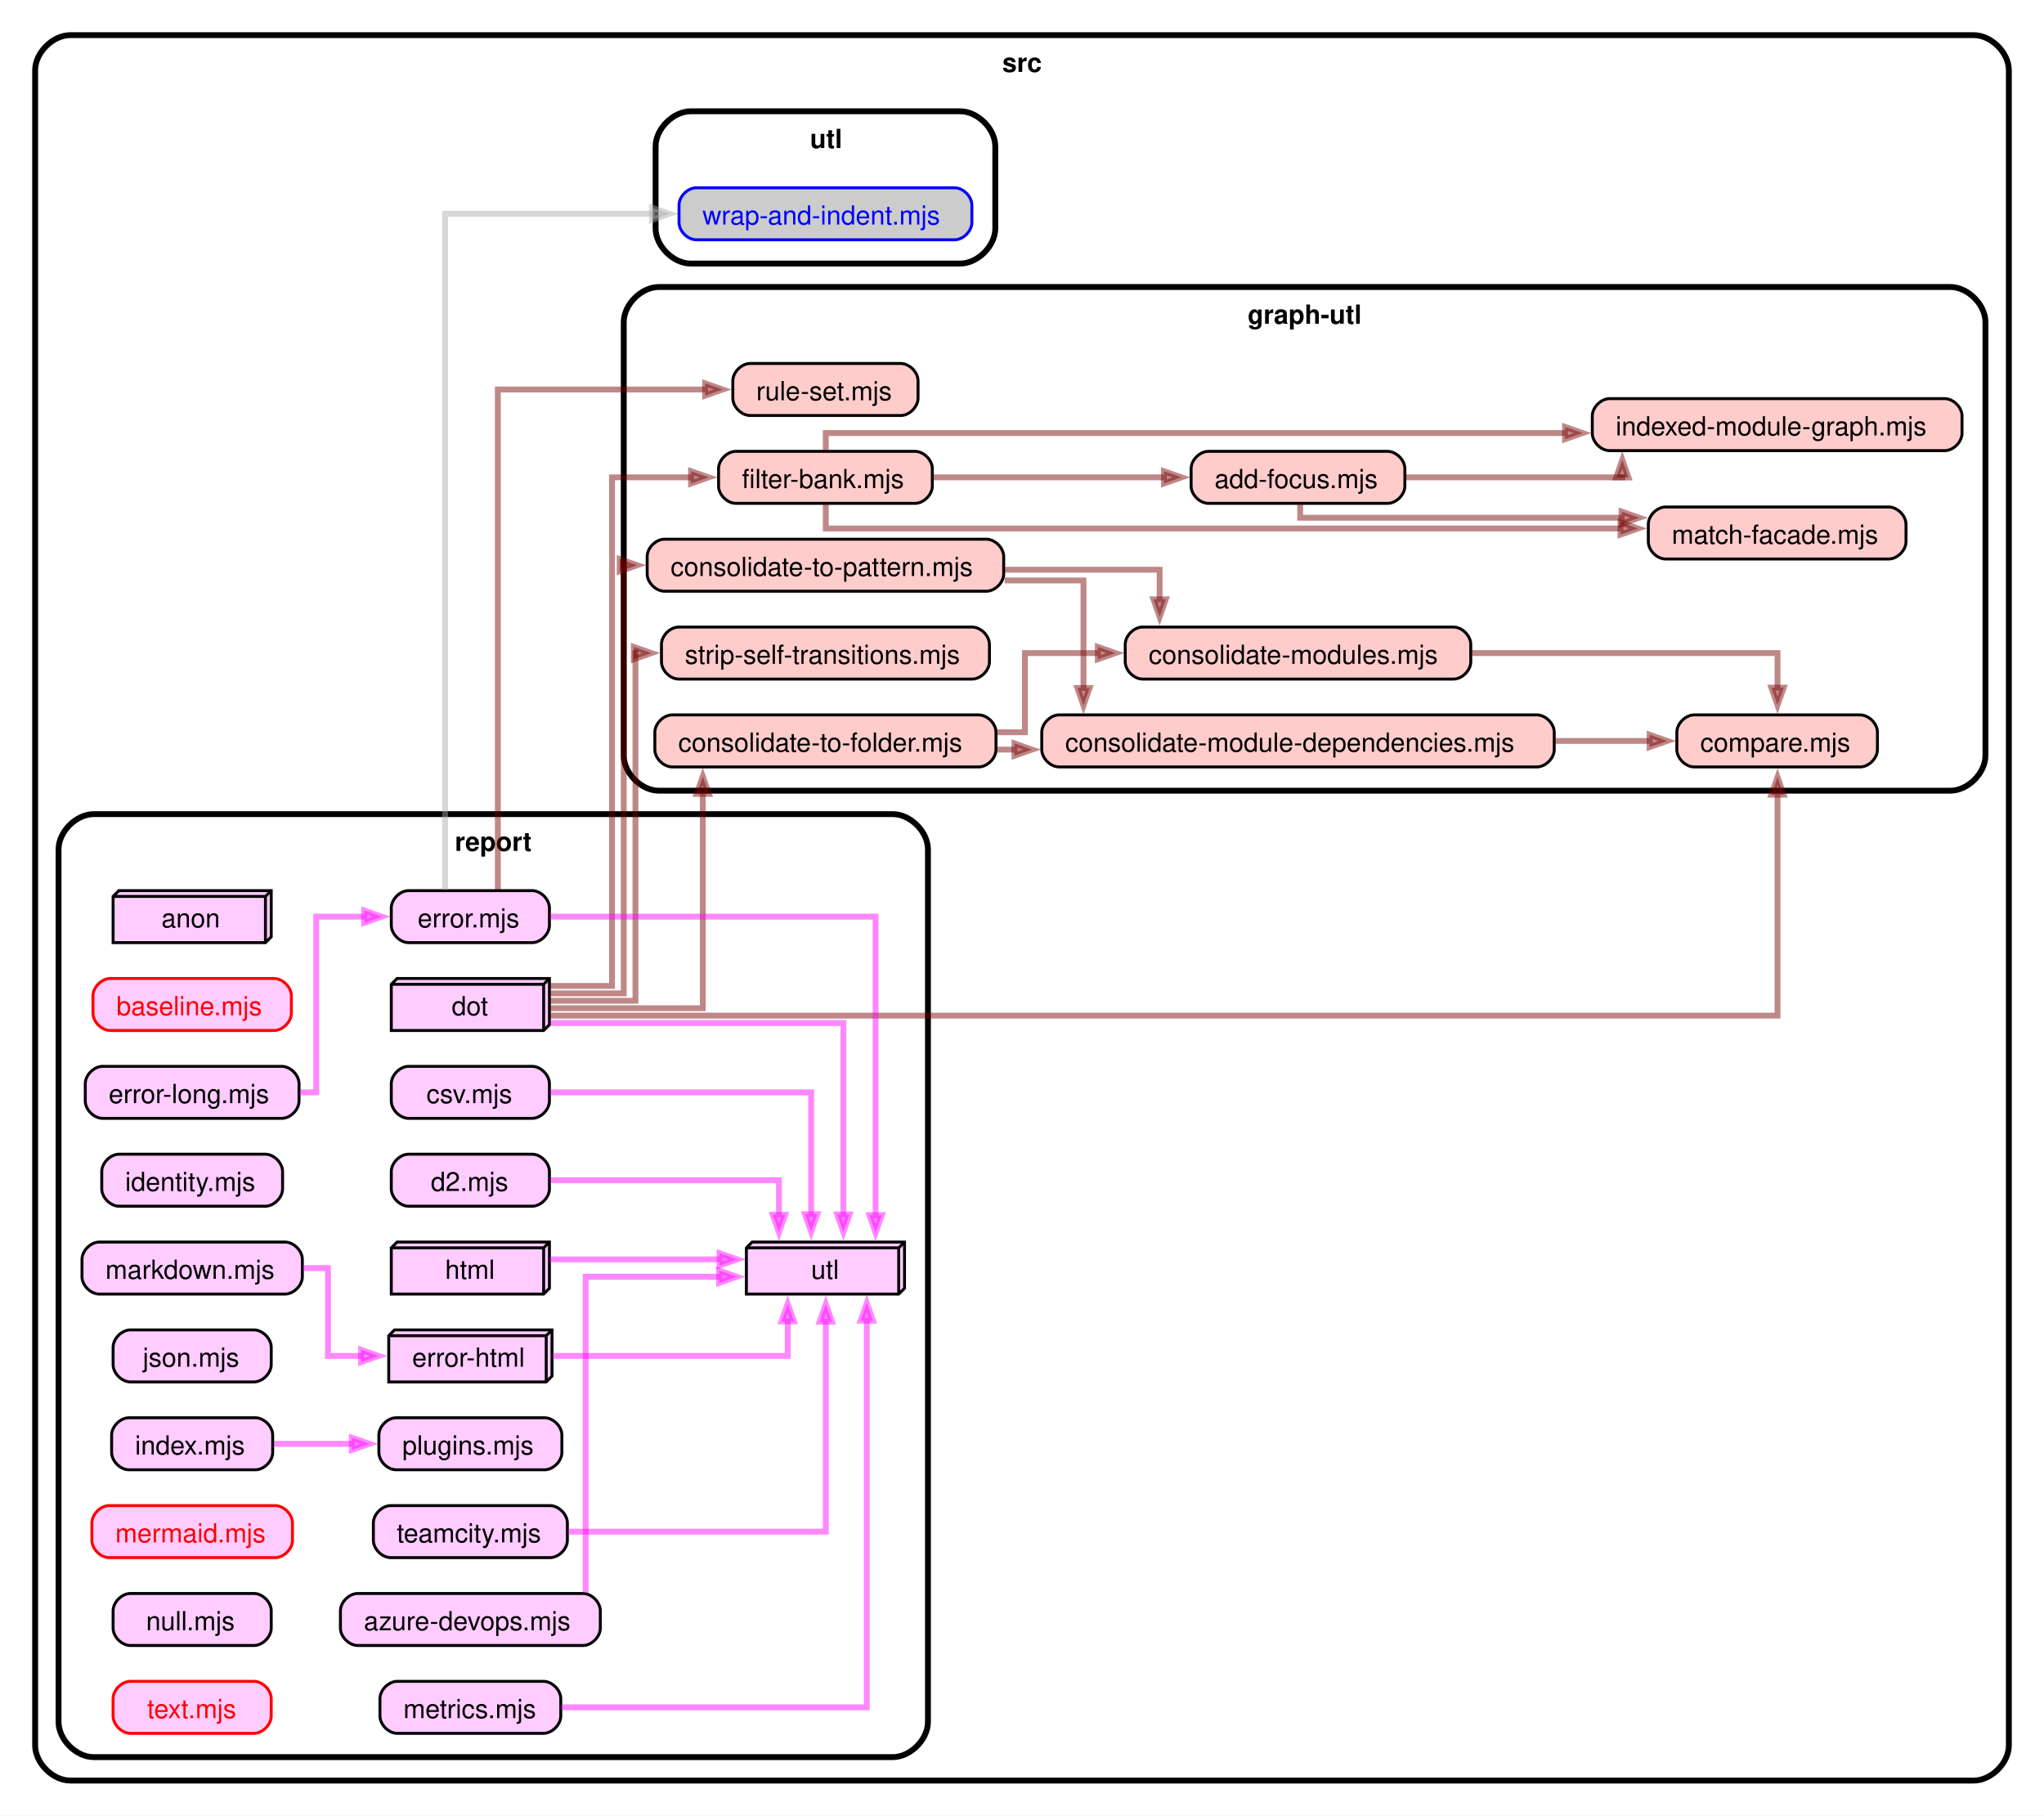
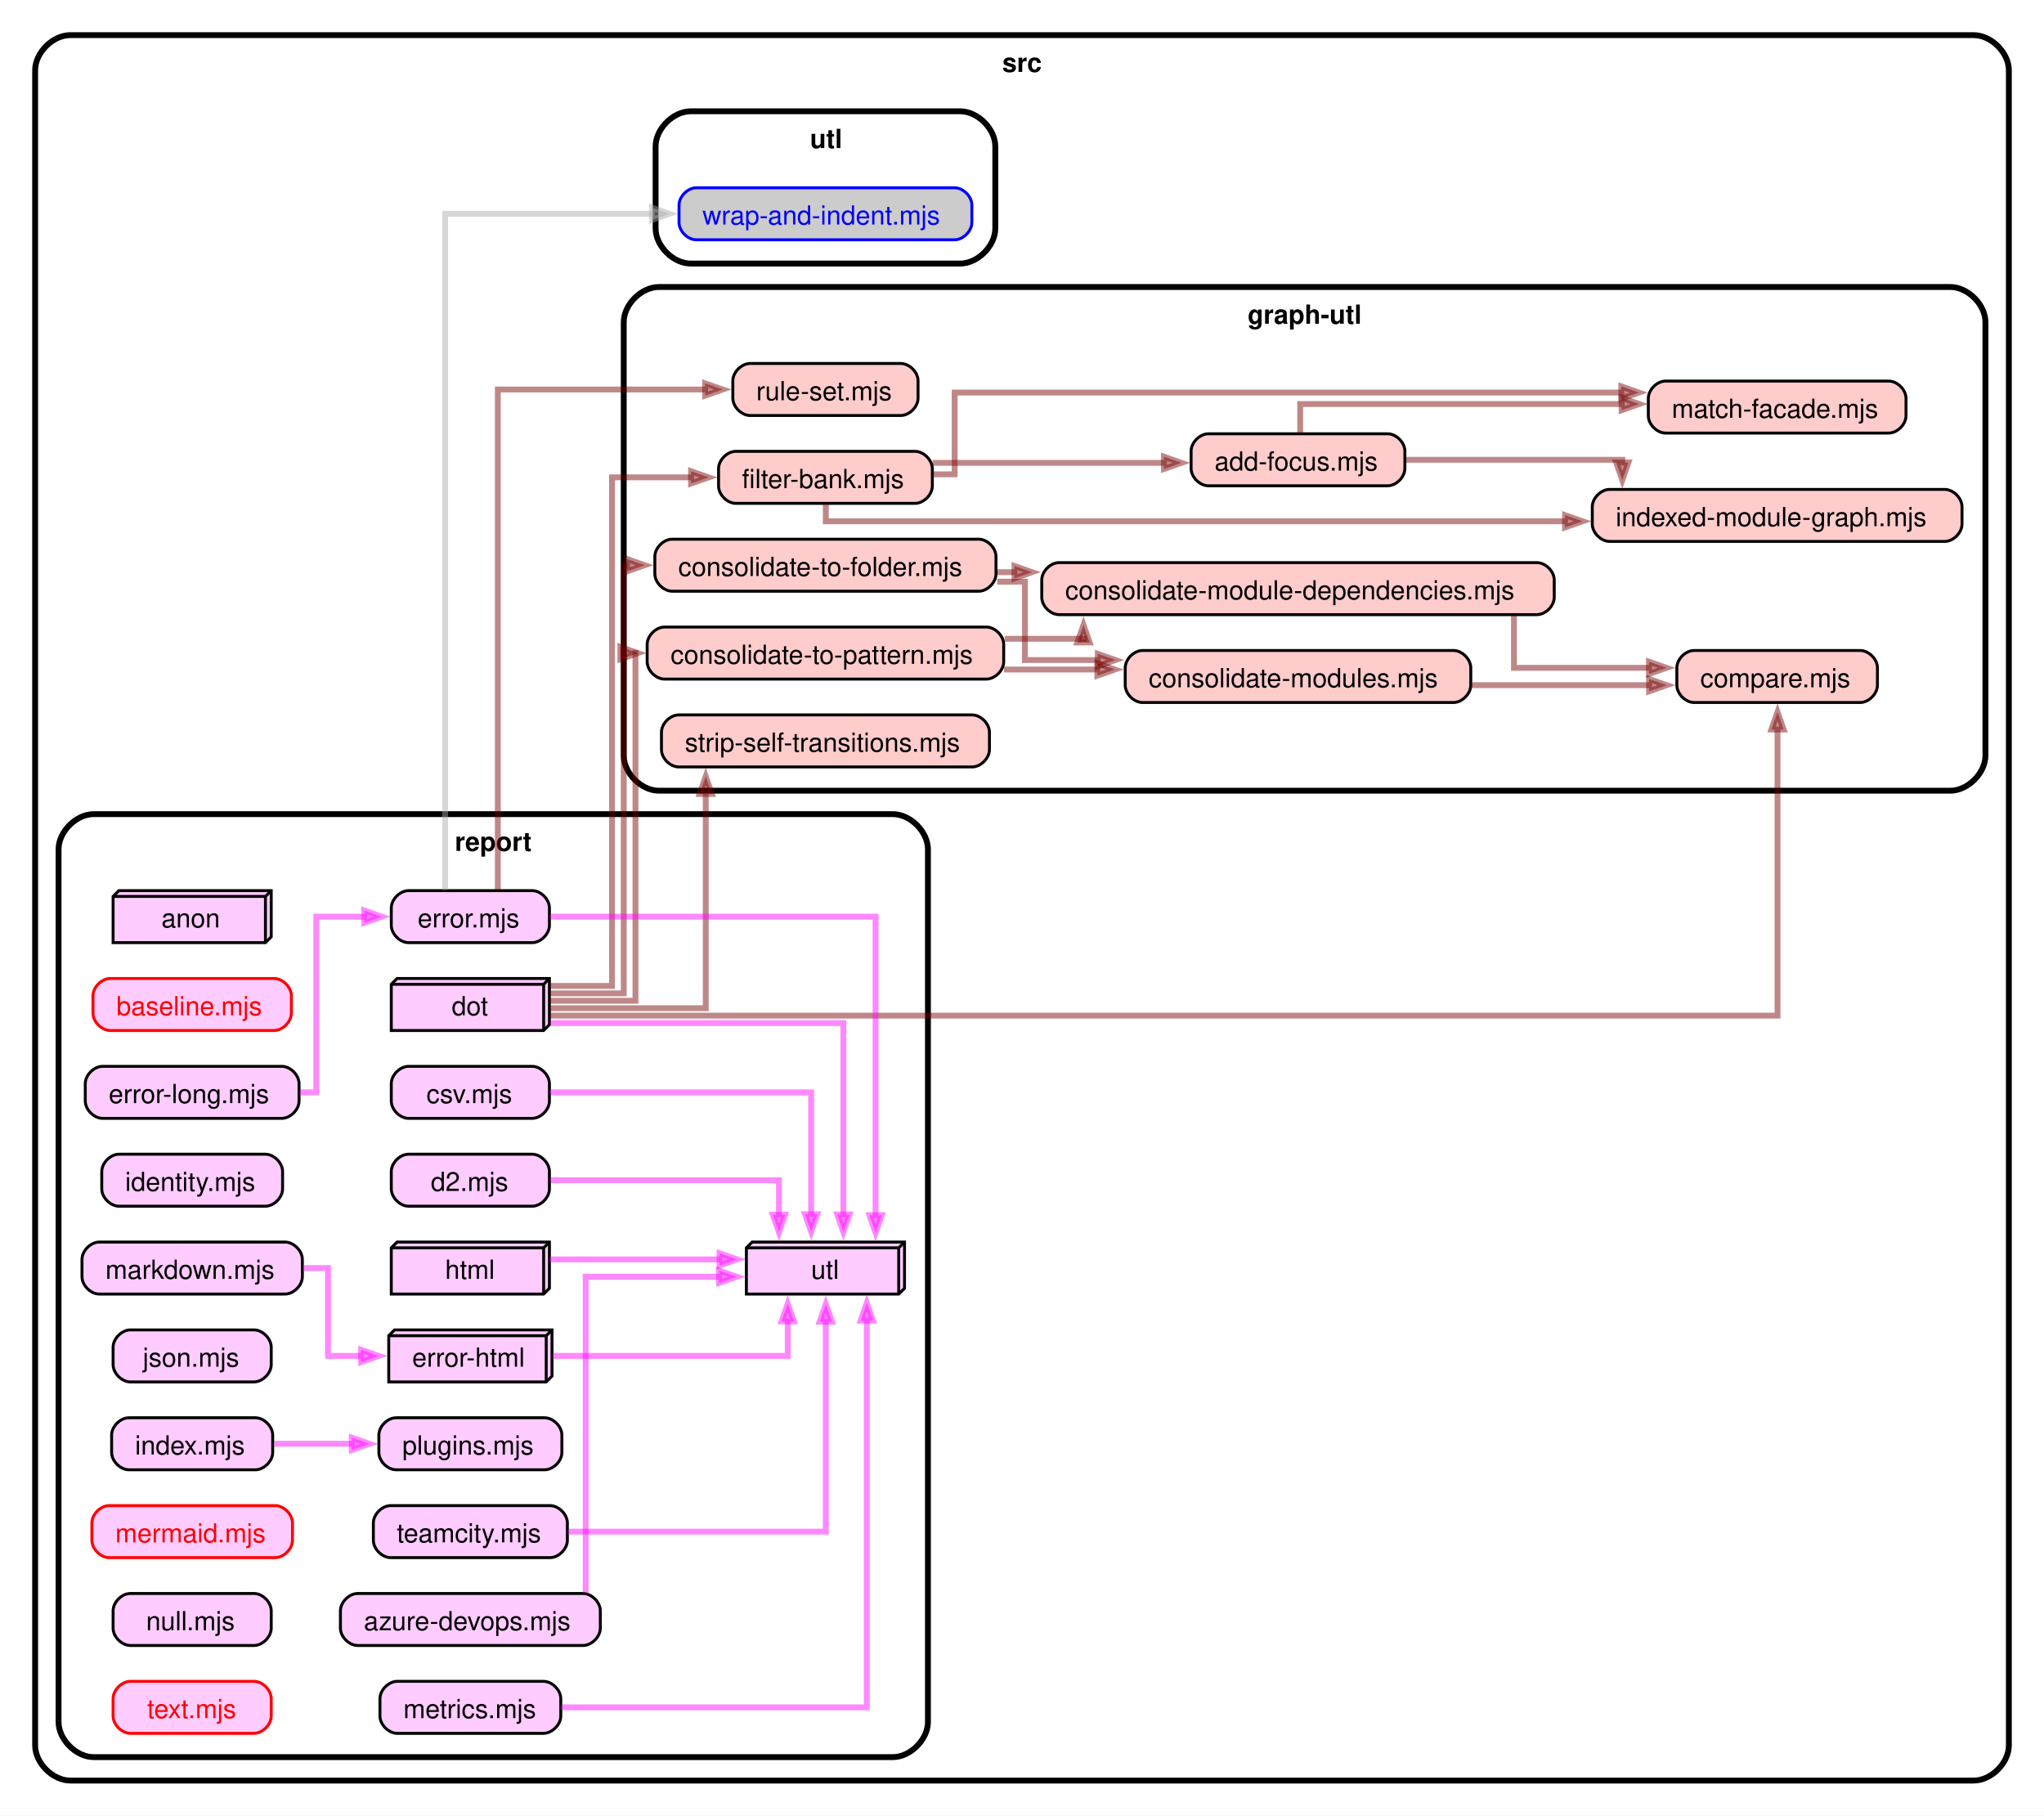
<svg xmlns="http://www.w3.org/2000/svg" xmlns:xlink="http://www.w3.org/1999/xlink" width="698pt" height="620pt" viewBox="0 0 698 620">
  <g class="graph" transform="translate(4 616)">
    <path fill="#fff" d="M-4 4v-620h698V4z" />
    <g class="cluster">
      <path fill="#fff" stroke="#000" stroke-width="2" d="M20-8h650c6 0 12-6 12-12v-572c0-6-6-12-12-12H20c-6 0-12 6-12 12v572c0 6 6 12 12 12" />
      <text x="345" y="-591.45" font-family="Helvetica,sans-Serif" font-size="9" font-weight="bold" text-anchor="middle">src</text>
    </g>
    <g class="cluster">
-       <path fill="#fff" stroke="#000" stroke-width="2" d="M221-346h441c6 0 12-6 12-12v-148c0-6-6-12-12-12H221c-6 0-12 6-12 12v148c0 6 6 12 12 12" />
-       <text x="441.5" y="-505.45" font-family="Helvetica,sans-Serif" font-size="9" font-weight="bold" text-anchor="middle">graph-utl</text>
-     </g>
-     <g class="cluster">
      <path fill="#fff" stroke="#000" stroke-width="2" d="M28-16h272.88c6 0 12-6 12-12v-298c0-6-6-12-12-12H28c-6 0-12 6-12 12v298c0 6 6 12 12 12" />
      <text x="164.44" y="-325.45" font-family="Helvetica,sans-Serif" font-size="9" font-weight="bold" text-anchor="middle">report</text>
    </g>
    <g class="cluster">
      <path fill="#fff" stroke="#000" stroke-width="2" d="M231.88-526h92c6 0 12-6 12-12v-28c0-6-6-12-12-12h-92c-6 0-12 6-12 12v28c0 6 6 12 12 12" />
      <text x="272.62" y="-565.45" font-family="Helvetica,sans-Serif" font-size="9" font-weight="bold">utl</text>
    </g>
+     <g class="cluster">
+       <path fill="#fff" stroke="#000" stroke-width="2" d="M221-346h441c6 0 12-6 12-12v-148c0-6-6-12-12-12H221c-6 0-12 6-12 12v148c0 6 6 12 12 12" />
+       <text x="441.5" y="-505.45" font-family="Helvetica,sans-Serif" font-size="9" font-weight="bold" text-anchor="middle">graph-utl</text>
+     </g>
    <g class="node">
      <a xlink:href="https://github.com/sverweij/dependency-cruiser/blob/main/src/graph-utl/add-focus.mjs" xlink:title="add-focus.mjs">
-         <path fill="#fcc" stroke="#000" d="M469.83-461.88h-61.16c-2.96 0-5.92 2.96-5.92 5.92v5.92c0 2.96 2.96 5.92 5.92 5.92h61.16c2.96 0 5.92-2.96 5.92-5.92v-5.92c0-2.96-2.96-5.92-5.92-5.92" />
-         <text x="410.75" y="-449.32" font-family="Helvetica,sans-Serif" font-size="9">add-focus.mjs</text>
+         <path fill="#fcc" stroke="#000" d="M469.83-467.88h-61.16c-2.96 0-5.92 2.96-5.92 5.92v5.92c0 2.96 2.96 5.92 5.92 5.92h61.16c2.96 0 5.92-2.96 5.92-5.92v-5.92c0-2.96-2.96-5.92-5.92-5.92" />
+         <text x="410.75" y="-455.32" font-family="Helvetica,sans-Serif" font-size="9">add-focus.mjs</text>
      </a>
    </g>
    <g class="node">
      <a xlink:href="https://github.com/sverweij/dependency-cruiser/blob/main/src/graph-utl/indexed-module-graph.mjs" xlink:title="indexed-module-graph.mjs">
-         <path fill="#fcc" stroke="#000" d="M660.08-479.88H545.67c-2.96 0-5.92 2.96-5.92 5.92v5.92c0 2.96 2.96 5.92 5.92 5.92h114.41c2.96 0 5.92-2.96 5.92-5.92v-5.92c0-2.96-2.96-5.92-5.92-5.92" />
-         <text x="547.75" y="-467.32" font-family="Helvetica,sans-Serif" font-size="9">indexed-module-graph.mjs</text>
-       </a>
-     </g>
-     <g class="edge">
-       <path fill="none" stroke="#700" stroke-opacity=".467" stroke-width="2" d="M476.13-453H550v-.9" />
-       <path fill="#700" fill-opacity=".467" stroke="#700" stroke-opacity=".467" stroke-width="2" d="m547.9-452.97 2.1-6 2.1 6z" />
+         <path fill="#fcc" stroke="#000" d="M660.08-448.88H545.67c-2.96 0-5.92 2.96-5.92 5.92v5.92c0 2.96 2.96 5.92 5.92 5.92h114.41c2.96 0 5.92-2.96 5.92-5.92v-5.92c0-2.96-2.96-5.92-5.92-5.92" />
+         <text x="547.75" y="-436.32" font-family="Helvetica,sans-Serif" font-size="9">indexed-module-graph.mjs</text>
+       </a>
+     </g>
+     <g class="edge">
+       <path fill="none" stroke="#700" stroke-opacity=".467" stroke-width="2" d="M476.13-459H550v.99" />
+       <path fill="#700" fill-opacity=".467" stroke="#700" stroke-opacity=".467" stroke-width="2" d="m552.1-458.08-2.1 6-2.1-6z" />
    </g>
    <g class="node">
      <a xlink:href="https://github.com/sverweij/dependency-cruiser/blob/main/src/graph-utl/match-facade.mjs" xlink:title="match-facade.mjs">
-         <path fill="#fcc" stroke="#000" d="M640.96-442.88h-76.17c-2.96 0-5.91 2.96-5.91 5.92v5.92c0 2.96 2.95 5.92 5.91 5.92h76.17c2.96 0 5.92-2.96 5.92-5.92v-5.92c0-2.96-2.96-5.92-5.92-5.92" />
-         <text x="566.88" y="-430.32" font-family="Helvetica,sans-Serif" font-size="9">match-facade.mjs</text>
-       </a>
-     </g>
-     <g class="edge">
-       <path fill="none" stroke="#700" stroke-opacity=".467" stroke-width="2" d="M440-443.88v4.67h109.77" />
-       <path fill="#700" fill-opacity=".467" stroke="#700" stroke-opacity=".467" stroke-width="2" d="m549.77-441.31 6 2.1-6 2.1z" />
+         <path fill="#fcc" stroke="#000" d="M640.96-485.88h-76.17c-2.96 0-5.91 2.96-5.91 5.92v5.92c0 2.96 2.95 5.92 5.91 5.92h76.17c2.96 0 5.92-2.96 5.92-5.92v-5.92c0-2.96-2.96-5.92-5.92-5.92" />
+         <text x="566.88" y="-473.32" font-family="Helvetica,sans-Serif" font-size="9">match-facade.mjs</text>
+       </a>
+     </g>
+     <g class="edge">
+       <path fill="none" stroke="#700" stroke-opacity=".467" stroke-width="2" d="M440-468.07v-9.97h109.77" />
+       <path fill="#700" fill-opacity=".467" stroke="#700" stroke-opacity=".467" stroke-width="2" d="m549.77-480.14 6 2.1-6 2.1z" />
    </g>
    <g class="node">
      <a xlink:href="https://github.com/sverweij/dependency-cruiser/blob/main/src/graph-utl/compare.mjs" xlink:title="compare.mjs">
-         <path fill="#fcc" stroke="#000" d="M631.21-371.88h-56.67c-2.96 0-5.92 2.96-5.92 5.92v5.92c0 2.96 2.96 5.92 5.92 5.92h56.67c2.96 0 5.91-2.96 5.91-5.92v-5.92c0-2.96-2.95-5.92-5.91-5.92" />
-         <text x="576.62" y="-359.32" font-family="Helvetica,sans-Serif" font-size="9">compare.mjs</text>
+         <path fill="#fcc" stroke="#000" d="M631.21-393.88h-56.67c-2.96 0-5.92 2.96-5.92 5.92v5.92c0 2.96 2.96 5.92 5.92 5.92h56.67c2.96 0 5.91-2.96 5.91-5.92v-5.92c0-2.96-2.95-5.92-5.91-5.92" />
+         <text x="576.62" y="-381.32" font-family="Helvetica,sans-Serif" font-size="9">compare.mjs</text>
      </a>
    </g>
    <g class="node">
      <a xlink:href="https://github.com/sverweij/dependency-cruiser/blob/main/src/graph-utl/consolidate-module-dependencies.mjs" xlink:title="consolidate-module-dependencies.mjs">
-         <path fill="#fcc" stroke="#000" d="M520.83-371.88H357.67c-2.96 0-5.92 2.96-5.92 5.92v5.92c0 2.96 2.96 5.92 5.92 5.92h163.16c2.96 0 5.92-2.96 5.92-5.92v-5.92c0-2.96-2.96-5.92-5.92-5.92" />
-         <text x="359.75" y="-359.32" font-family="Helvetica,sans-Serif" font-size="9">consolidate-module-dependencies.mjs</text>
-       </a>
-     </g>
-     <g class="edge">
-       <path fill="none" stroke="#700" stroke-opacity=".467" stroke-width="2" d="M526.81-363h32.52" />
-       <path fill="#700" fill-opacity=".467" stroke="#700" stroke-opacity=".467" stroke-width="2" d="m559.33-365.1 6 2.1-6 2.1z" />
+         <path fill="#fcc" stroke="#000" d="M520.83-423.88H357.67c-2.96 0-5.92 2.96-5.92 5.92v5.92c0 2.96 2.96 5.92 5.92 5.92h163.16c2.96 0 5.92-2.96 5.92-5.92v-5.92c0-2.96-2.96-5.92-5.92-5.92" />
+         <text x="359.75" y="-411.32" font-family="Helvetica,sans-Serif" font-size="9">consolidate-module-dependencies.mjs</text>
+       </a>
+     </g>
+     <g class="edge">
+       <path fill="none" stroke="#700" stroke-opacity=".467" stroke-width="2" d="M513-405.84v17.88h46.1" />
+       <path fill="#700" fill-opacity=".467" stroke="#700" stroke-opacity=".467" stroke-width="2" d="m559.1-390.06 6 2.1-6 2.1z" />
    </g>
    <g class="node">
      <a xlink:href="https://github.com/sverweij/dependency-cruiser/blob/main/src/graph-utl/consolidate-modules.mjs" xlink:title="consolidate-modules.mjs">
-         <path fill="#fcc" stroke="#000" d="M492.33-401.88H386.17c-2.96 0-5.92 2.96-5.92 5.92v5.92c0 2.96 2.96 5.92 5.92 5.92h106.16c2.96 0 5.92-2.96 5.92-5.92v-5.92c0-2.96-2.96-5.92-5.92-5.92" />
-         <text x="388.25" y="-389.32" font-family="Helvetica,sans-Serif" font-size="9">consolidate-modules.mjs</text>
-       </a>
-     </g>
-     <g class="edge">
-       <path fill="none" stroke="#700" stroke-opacity=".467" stroke-width="2" d="M498.37-393H603v11.81" />
-       <path fill="#700" fill-opacity=".467" stroke="#700" stroke-opacity=".467" stroke-width="2" d="m605.1-381.19-2.1 6-2.1-6z" />
+         <path fill="#fcc" stroke="#000" d="M492.33-393.88H386.17c-2.96 0-5.92 2.96-5.92 5.92v5.92c0 2.96 2.96 5.92 5.92 5.92h106.16c2.96 0 5.92-2.96 5.92-5.92v-5.92c0-2.96-2.96-5.92-5.92-5.92" />
+         <text x="388.25" y="-381.32" font-family="Helvetica,sans-Serif" font-size="9">consolidate-modules.mjs</text>
+       </a>
+     </g>
+     <g class="edge">
+       <path fill="none" stroke="#700" stroke-opacity=".467" stroke-width="2" d="M498.32-382.04h60.83" />
+       <path fill="#700" fill-opacity=".467" stroke="#700" stroke-opacity=".467" stroke-width="2" d="m559.15-384.14 6 2.1-6 2.1z" />
    </g>
    <g class="node">
      <a xlink:href="https://github.com/sverweij/dependency-cruiser/blob/main/src/graph-utl/consolidate-to-folder.mjs" xlink:title="consolidate-to-folder.mjs">
-         <path fill="#fcc" stroke="#000" d="M330.21-371.88H225.54c-2.96 0-5.92 2.96-5.92 5.92v5.92c0 2.96 2.96 5.92 5.92 5.92h104.67c2.96 0 5.91-2.96 5.91-5.92v-5.92c0-2.96-2.95-5.92-5.91-5.92" />
-         <text x="227.62" y="-359.32" font-family="Helvetica,sans-Serif" font-size="9">consolidate-to-folder.mjs</text>
-       </a>
-     </g>
-     <g class="edge">
-       <path fill="none" stroke="#700" stroke-opacity=".467" stroke-width="2" d="M336.59-360.04h5.84" />
-       <path fill="#700" fill-opacity=".467" stroke="#700" stroke-opacity=".467" stroke-width="2" d="m342.43-362.14 6 2.1-6 2.1z" />
-     </g>
-     <g class="edge">
-       <path fill="none" stroke="#700" stroke-opacity=".467" stroke-width="2" d="M336.53-365.96H346V-393h24.9" />
-       <path fill="#700" fill-opacity=".467" stroke="#700" stroke-opacity=".467" stroke-width="2" d="m370.9-395.1 6 2.1-6 2.1z" />
+         <path fill="#fcc" stroke="#000" d="M330.21-431.88H225.54c-2.96 0-5.92 2.96-5.92 5.92v5.92c0 2.96 2.96 5.92 5.92 5.92h104.67c2.96 0 5.91-2.96 5.91-5.92v-5.92c0-2.96-2.95-5.92-5.91-5.92" />
+         <text x="227.62" y="-419.32" font-family="Helvetica,sans-Serif" font-size="9">consolidate-to-folder.mjs</text>
+       </a>
+     </g>
+     <g class="edge">
+       <path fill="none" stroke="#700" stroke-opacity=".467" stroke-width="2" d="M336.59-420.62h5.84" />
+       <path fill="#700" fill-opacity=".467" stroke="#700" stroke-opacity=".467" stroke-width="2" d="m342.43-422.73 6 2.1-6 2.1z" />
+     </g>
+     <g class="edge">
+       <path fill="none" stroke="#700" stroke-opacity=".467" stroke-width="2" d="M336.53-417.38H346v26.76h24.9" />
+       <path fill="#700" fill-opacity=".467" stroke="#700" stroke-opacity=".467" stroke-width="2" d="m370.9-392.73 6 2.1-6 2.1z" />
    </g>
    <g class="node">
      <a xlink:href="https://github.com/sverweij/dependency-cruiser/blob/main/src/graph-utl/consolidate-to-pattern.mjs" xlink:title="consolidate-to-pattern.mjs">
-         <path fill="#fcc" stroke="#000" d="M332.83-431.88H222.92c-2.96 0-5.92 2.96-5.92 5.92v5.92c0 2.96 2.96 5.92 5.92 5.92h109.91c2.96 0 5.92-2.96 5.92-5.92v-5.92c0-2.96-2.96-5.92-5.92-5.92" />
-         <text x="225" y="-419.32" font-family="Helvetica,sans-Serif" font-size="9">consolidate-to-pattern.mjs</text>
-       </a>
-     </g>
-     <g class="edge">
-       <path fill="none" stroke="#700" stroke-opacity=".467" stroke-width="2" d="M339.08-417.79H366v36.72" />
-       <path fill="#700" fill-opacity=".467" stroke="#700" stroke-opacity=".467" stroke-width="2" d="m368.1-381.07-2.1 6-2.1-6z" />
-     </g>
-     <g class="edge">
-       <path fill="none" stroke="#700" stroke-opacity=".467" stroke-width="2" d="M338.95-421.46H392v10.11" />
-       <path fill="#700" fill-opacity=".467" stroke="#700" stroke-opacity=".467" stroke-width="2" d="m394.1-411.35-2.1 6-2.1-6z" />
+         <path fill="#fcc" stroke="#000" d="M332.83-401.88H222.92c-2.96 0-5.92 2.96-5.92 5.92v5.92c0 2.96 2.96 5.92 5.92 5.92h109.91c2.96 0 5.92-2.96 5.92-5.92v-5.92c0-2.96-2.96-5.92-5.92-5.92" />
+         <text x="225" y="-389.32" font-family="Helvetica,sans-Serif" font-size="9">consolidate-to-pattern.mjs</text>
+       </a>
+     </g>
+     <g class="edge">
+       <path fill="none" stroke="#700" stroke-opacity=".467" stroke-width="2" d="M339.08-397.88H366v-.77" />
+       <path fill="#700" fill-opacity=".467" stroke="#700" stroke-opacity=".467" stroke-width="2" d="m363.9-396.61 2.1-6 2.1 6z" />
+     </g>
+     <g class="edge">
+       <path fill="none" stroke="#700" stroke-opacity=".467" stroke-width="2" d="M338.88-387.38h31.85" />
+       <path fill="#700" fill-opacity=".467" stroke="#700" stroke-opacity=".467" stroke-width="2" d="m370.73-389.48 6 2.1-6 2.1z" />
    </g>
    <g class="node">
      <a xlink:href="https://github.com/sverweij/dependency-cruiser/blob/main/src/graph-utl/filter-bank.mjs" xlink:title="filter-bank.mjs">
        <path fill="#fcc" stroke="#000" d="M308.46-461.88h-61.17c-2.96 0-5.91 2.96-5.91 5.92v5.92c0 2.96 2.95 5.92 5.91 5.92h61.17c2.96 0 5.92-2.96 5.92-5.92v-5.92c0-2.96-2.96-5.92-5.92-5.92" />
        <text x="249.38" y="-449.32" font-family="Helvetica,sans-Serif" font-size="9">filter-bank.mjs</text>
      </a>
    </g>
    <g class="edge">
-       <path fill="none" stroke="#700" stroke-opacity=".467" stroke-width="2" d="M314.49-453h78.98" />
-       <path fill="#700" fill-opacity=".467" stroke="#700" stroke-opacity=".467" stroke-width="2" d="m393.47-455.1 6 2.1-6 2.1z" />
-     </g>
-     <g class="edge">
-       <path fill="none" stroke="#700" stroke-opacity=".467" stroke-width="2" d="M278-462.32v-5.8h252.44" />
-       <path fill="#700" fill-opacity=".467" stroke="#700" stroke-opacity=".467" stroke-width="2" d="m530.44-470.23 6 2.1-6 2.1z" />
-     </g>
-     <g class="edge">
-       <path fill="none" stroke="#700" stroke-opacity=".467" stroke-width="2" d="M278-443.86v8.32h271.36" />
-       <path fill="#700" fill-opacity=".467" stroke="#700" stroke-opacity=".467" stroke-width="2" d="m549.36-437.64 6 2.1-6 2.1z" />
+       <path fill="none" stroke="#700" stroke-opacity=".467" stroke-width="2" d="M314.49-457.96h78.98" />
+       <path fill="#700" fill-opacity=".467" stroke="#700" stroke-opacity=".467" stroke-width="2" d="m393.47-460.06 6 2.1-6 2.1z" />
+     </g>
+     <g class="edge">
+       <path fill="none" stroke="#700" stroke-opacity=".467" stroke-width="2" d="M278-443.76v5.76h252.44" />
+       <path fill="#700" fill-opacity=".467" stroke="#700" stroke-opacity=".467" stroke-width="2" d="m530.44-440.1 6 2.1-6 2.1z" />
+     </g>
+     <g class="edge">
+       <path fill="none" stroke="#700" stroke-opacity=".467" stroke-width="2" d="M314.71-454.04H322v-27.92h227.65" />
+       <path fill="#700" fill-opacity=".467" stroke="#700" stroke-opacity=".467" stroke-width="2" d="m549.65-484.06 6 2.1-6 2.1z" />
    </g>
    <g class="node">
      <a xlink:href="https://github.com/sverweij/dependency-cruiser/blob/main/src/graph-utl/rule-set.mjs" xlink:title="rule-set.mjs">
        <path fill="#fcc" stroke="#000" d="M303.58-491.88h-51.41c-2.96 0-5.92 2.96-5.92 5.92v5.92c0 2.96 2.96 5.92 5.92 5.92h51.41c2.96 0 5.92-2.96 5.92-5.92v-5.92c0-2.96-2.96-5.92-5.92-5.92" />
        <text x="254.25" y="-479.32" font-family="Helvetica,sans-Serif" font-size="9">rule-set.mjs</text>
      </a>
    </g>
    <g class="node">
      <a xlink:href="https://github.com/sverweij/dependency-cruiser/blob/main/src/graph-utl/strip-self-transitions.mjs" xlink:title="strip-self-transitions.mjs">
-         <path fill="#fcc" stroke="#000" d="M327.96-401.88H227.79c-2.96 0-5.91 2.96-5.91 5.92v5.92c0 2.96 2.95 5.92 5.91 5.92h100.17c2.96 0 5.92-2.96 5.92-5.92v-5.92c0-2.96-2.96-5.92-5.92-5.92" />
-         <text x="229.88" y="-389.32" font-family="Helvetica,sans-Serif" font-size="9">strip-self-transitions.mjs</text>
+         <path fill="#fcc" stroke="#000" d="M327.96-371.88H227.79c-2.96 0-5.91 2.96-5.91 5.92v5.92c0 2.96 2.95 5.92 5.91 5.92h100.17c2.96 0 5.92-2.96 5.92-5.92v-5.92c0-2.96-2.96-5.92-5.92-5.92" />
+         <text x="229.88" y="-359.32" font-family="Helvetica,sans-Serif" font-size="9">strip-self-transitions.mjs</text>
      </a>
    </g>
    <g class="node">
      <a xlink:href="https://github.com/sverweij/dependency-cruiser/blob/main/src/report/anon" xlink:title="anon">
        <path fill="#fcf" stroke="#000" d="M88.62-311.88H36.6l-1.98 1.98v15.78h52.03l1.97-1.98z" />
        <path fill="none" stroke="#000" d="M86.65-309.9H34.62M86.65-309.9v15.78M86.65-309.9l1.97-1.98" />
        <text x="51.12" y="-299.32" font-family="Helvetica,sans-Serif" font-size="9">anon</text>
      </a>
    </g>
    <g class="node">
      <a xlink:href="https://github.com/sverweij/dependency-cruiser/blob/main/src/report/azure-devops.mjs" xlink:title="azure-devops.mjs">
        <path fill="#fcf" stroke="#000" d="M195.08-71.88h-76.91c-2.96 0-5.92 2.96-5.92 5.92v5.92c0 2.96 2.96 5.92 5.92 5.92h76.91c2.96 0 5.92-2.96 5.92-5.92v-5.92c0-2.96-2.96-5.92-5.92-5.92" />
        <text x="120.25" y="-59.33" font-family="Helvetica,sans-Serif" font-size="9">azure-devops.mjs</text>
      </a>
    </g>
    <g class="node">
      <a xlink:href="https://github.com/sverweij/dependency-cruiser/blob/main/src/report/utl" xlink:title="utl">
        <path fill="#fcf" stroke="#000" d="M304.88-191.88h-52.03l-1.97 1.98v15.78h52.02l1.98-1.98z" />
        <path fill="none" stroke="#000" d="M302.9-189.9h-52.02M302.9-189.9v15.78M302.9-189.9l1.98-1.98" />
        <text x="273" y="-179.32" font-family="Helvetica,sans-Serif" font-size="9">utl</text>
      </a>
    </g>
    <g class="edge">
      <path fill="none" stroke="#f0f" stroke-opacity=".467" stroke-width="2" d="M196-72.18v-107.86h45.58" />
      <path fill="#f0f" fill-opacity=".467" stroke="#f0f" stroke-opacity=".467" stroke-width="2" d="m241.58-182.14 6 2.1-6 2.1z" />
    </g>
    <g class="node">
      <a xlink:href="https://github.com/sverweij/dependency-cruiser/blob/main/src/report/baseline.mjs" xlink:title="no-orphans">
        <path fill="#fcf" stroke="red" d="M89.58-281.88H33.67c-2.96 0-5.92 2.96-5.92 5.92v5.92c0 2.96 2.96 5.92 5.92 5.92h55.91c2.96 0 5.92-2.96 5.92-5.92v-5.92c0-2.96-2.96-5.92-5.92-5.92" />
        <text x="35.75" y="-269.32" fill="red" font-family="Helvetica,sans-Serif" font-size="9">baseline.mjs</text>
      </a>
    </g>
    <g class="node">
      <a xlink:href="https://github.com/sverweij/dependency-cruiser/blob/main/src/report/csv.mjs" xlink:title="csv.mjs">
        <path fill="#fcf" stroke="#000" d="M177.71-251.88h-42.17c-2.96 0-5.92 2.96-5.92 5.92v5.92c0 2.96 2.96 5.92 5.92 5.92h42.17c2.96 0 5.91-2.96 5.91-5.92v-5.92c0-2.96-2.95-5.92-5.91-5.92" />
        <text x="141.62" y="-239.32" font-family="Helvetica,sans-Serif" font-size="9">csv.mjs</text>
      </a>
    </g>
    <g class="edge">
      <path fill="none" stroke="#f0f" stroke-opacity=".467" stroke-width="2" d="M183.91-243H273v41.6" />
      <path fill="#f0f" fill-opacity=".467" stroke="#f0f" stroke-opacity=".467" stroke-width="2" d="m275.1-201.4-2.1 6-2.1-6z" />
    </g>
    <g class="node">
      <a xlink:href="https://github.com/sverweij/dependency-cruiser/blob/main/src/report/d2.mjs" xlink:title="d2.mjs">
        <path fill="#fcf" stroke="#000" d="M177.71-221.88h-42.17c-2.96 0-5.92 2.96-5.92 5.92v5.92c0 2.96 2.96 5.92 5.92 5.92h42.17c2.96 0 5.91-2.96 5.91-5.92v-5.92c0-2.96-2.95-5.92-5.91-5.92" />
        <text x="143.12" y="-209.32" font-family="Helvetica,sans-Serif" font-size="9">d2.mjs</text>
      </a>
    </g>
    <g class="edge">
      <path fill="none" stroke="#f0f" stroke-opacity=".467" stroke-width="2" d="M184.04-213H262v11.81" />
      <path fill="#f0f" fill-opacity=".467" stroke="#f0f" stroke-opacity=".467" stroke-width="2" d="m264.1-201.19-2.1 6-2.1-6z" />
    </g>
    <g class="node">
      <a xlink:href="https://github.com/sverweij/dependency-cruiser/blob/main/src/report/dot" xlink:title="dot">
        <path fill="#fcf" stroke="#000" d="M183.62-281.88H131.6l-1.98 1.98v15.78h52.03l1.97-1.98z" />
        <path fill="none" stroke="#000" d="M181.65-279.9h-52.03M181.65-279.9v15.78M181.65-279.9l1.97-1.98" />
        <text x="150.25" y="-269.32" font-family="Helvetica,sans-Serif" font-size="9">dot</text>
      </a>
    </g>
    <g class="edge">
-       <path fill="none" stroke="#700" stroke-opacity=".467" stroke-width="2" d="M183.88-269.2H603v-75.44" />
-       <path fill="#700" fill-opacity=".467" stroke="#700" stroke-opacity=".467" stroke-width="2" d="m600.9-344.64 2.1-6 2.1 6z" />
-     </g>
-     <g class="edge">
-       <path fill="none" stroke="#700" stroke-opacity=".467" stroke-width="2" d="M183.94-271.73H236v-73.16" />
-       <path fill="#700" fill-opacity=".467" stroke="#700" stroke-opacity=".467" stroke-width="2" d="m233.9-344.89 2.1-6 2.1 6z" />
-     </g>
-     <g class="edge">
-       <path fill="none" stroke="#700" stroke-opacity=".467" stroke-width="2" d="M184.04-276.8H209V-423h.76" />
-       <path fill="#700" fill-opacity=".467" stroke="#700" stroke-opacity=".467" stroke-width="2" d="m207.61-425.1 6 2.1-6 2.1z" />
+       <path fill="none" stroke="#700" stroke-opacity=".467" stroke-width="2" d="M183.88-269.2H603v-97.69" />
+       <path fill="#700" fill-opacity=".467" stroke="#700" stroke-opacity=".467" stroke-width="2" d="m600.9-366.89 2.1-6 2.1 6z" />
+     </g>
+     <g class="edge">
+       <path fill="none" stroke="#700" stroke-opacity=".467" stroke-width="2" d="M184.04-276.8H209V-423h1.14" />
+       <path fill="#700" fill-opacity=".467" stroke="#700" stroke-opacity=".467" stroke-width="2" d="m210.14-425.1 6 2.1-6 2.1z" />
+     </g>
+     <g class="edge">
+       <path fill="none" stroke="#700" stroke-opacity=".467" stroke-width="2" d="M183.82-274.27H213V-393h.39" />
+       <path fill="#700" fill-opacity=".467" stroke="#700" stroke-opacity=".467" stroke-width="2" d="m207.84-395.1 6 2.1-6 2.1z" />
    </g>
    <g class="edge">
      <path fill="none" stroke="#700" stroke-opacity=".467" stroke-width="2" d="M183.92-279.34H205V-453h26.98" />
      <path fill="#700" fill-opacity=".467" stroke="#700" stroke-opacity=".467" stroke-width="2" d="m231.98-455.1 6 2.1-6 2.1z" />
    </g>
    <g class="edge">
-       <path fill="none" stroke="#700" stroke-opacity=".467" stroke-width="2" d="M183.82-274.27H213V-393h.85" />
-       <path fill="#700" fill-opacity=".467" stroke="#700" stroke-opacity=".467" stroke-width="2" d="m212.45-395.1 6 2.1-6 2.1z" />
+       <path fill="none" stroke="#700" stroke-opacity=".467" stroke-width="2" d="M183.84-271.73H237v-73.16" />
+       <path fill="#700" fill-opacity=".467" stroke="#700" stroke-opacity=".467" stroke-width="2" d="m234.9-344.89 2.1-6 2.1 6z" />
    </g>
    <g class="edge">
      <path fill="none" stroke="#f0f" stroke-opacity=".467" stroke-width="2" d="M183.95-266.66H284v65.36" />
      <path fill="#f0f" fill-opacity=".467" stroke="#f0f" stroke-opacity=".467" stroke-width="2" d="m286.1-201.3-2.1 6-2.1-6z" />
    </g>
    <g class="node">
      <a xlink:href="https://github.com/sverweij/dependency-cruiser/blob/main/src/report/error-html" xlink:title="error-html">
        <path fill="#fcf" stroke="#000" d="M184.5-161.88h-53.78l-1.97 1.98v15.78h53.78l1.97-1.98z" />
        <path fill="none" stroke="#000" d="M182.53-159.9h-53.78M182.53-159.9v15.78M182.53-159.9l1.97-1.98" />
        <text x="136.75" y="-149.32" font-family="Helvetica,sans-Serif" font-size="9">error-html</text>
      </a>
    </g>
    <g class="edge">
      <path fill="none" stroke="#f0f" stroke-opacity=".467" stroke-width="2" d="M184.82-153H265v-11.81" />
      <path fill="#f0f" fill-opacity=".467" stroke="#f0f" stroke-opacity=".467" stroke-width="2" d="m262.9-164.81 2.1-6 2.1 6z" />
    </g>
    <g class="node">
      <a xlink:href="https://github.com/sverweij/dependency-cruiser/blob/main/src/report/error-long.mjs" xlink:title="error-long.mjs">
        <path fill="#fcf" stroke="#000" d="M92.21-251.88H31.04c-2.96 0-5.92 2.96-5.92 5.92v5.92c0 2.96 2.96 5.92 5.92 5.92h61.17c2.96 0 5.91-2.96 5.91-5.92v-5.92c0-2.96-2.95-5.92-5.91-5.92" />
        <text x="33.12" y="-239.32" font-family="Helvetica,sans-Serif" font-size="9">error-long.mjs</text>
      </a>
    </g>
    <g class="node">
      <a xlink:href="https://github.com/sverweij/dependency-cruiser/blob/main/src/report/error.mjs" xlink:title="error.mjs">
        <path fill="#fcf" stroke="#000" d="M177.71-311.88h-42.17c-2.96 0-5.92 2.96-5.92 5.92v5.92c0 2.96 2.96 5.92 5.92 5.92h42.17c2.96 0 5.91-2.96 5.91-5.92v-5.92c0-2.96-2.95-5.92-5.91-5.92" />
        <text x="138.62" y="-299.32" font-family="Helvetica,sans-Serif" font-size="9">error.mjs</text>
      </a>
    </g>
    <g class="edge">
      <path fill="none" stroke="#f0f" stroke-opacity=".467" stroke-width="2" d="M98.46-243H104v-60h16.36" />
      <path fill="#f0f" fill-opacity=".467" stroke="#f0f" stroke-opacity=".467" stroke-width="2" d="m120.36-305.1 6 2.1-6 2.1z" />
    </g>
    <g class="edge">
      <path fill="none" stroke="#700" stroke-opacity=".467" stroke-width="2" d="M166-312.17V-483h70.79" />
      <path fill="#700" fill-opacity=".467" stroke="#700" stroke-opacity=".467" stroke-width="2" d="m236.79-485.1 6 2.1-6 2.1z" />
    </g>
    <g class="edge">
      <path fill="none" stroke="#f0f" stroke-opacity=".467" stroke-width="2" d="M183.96-303H295v101.95" />
      <path fill="#f0f" fill-opacity=".467" stroke="#f0f" stroke-opacity=".467" stroke-width="2" d="m297.1-201.05-2.1 6-2.1-6z" />
    </g>
    <g class="node">
      <a xlink:href="https://github.com/sverweij/dependency-cruiser/blob/main/src/utl/wrap-and-indent.mjs" xlink:title="utl-module-not-shared-enough">
        <path fill="#ccc" stroke="#00f" d="M321.96-551.88h-88.17c-2.96 0-5.91 2.96-5.91 5.92v5.92c0 2.96 2.95 5.92 5.91 5.92h88.17c2.96 0 5.92-2.96 5.92-5.92v-5.92c0-2.96-2.96-5.92-5.92-5.92" />
        <text x="235.88" y="-539.33" fill="#00f" font-family="Helvetica,sans-Serif" font-size="9">wrap-and-indent.mjs</text>
      </a>
    </g>
    <g class="edge">
      <path fill="none" stroke="#aaa" stroke-opacity=".467" stroke-width="2" d="M148-312.12V-543h70.63" />
      <path fill="#aaa" fill-opacity=".467" stroke="#aaa" stroke-opacity=".467" stroke-width="2" d="m218.63-545.1 6 2.1-6 2.1z" />
    </g>
    <g class="node">
      <a xlink:href="https://github.com/sverweij/dependency-cruiser/blob/main/src/report/html" xlink:title="html">
        <path fill="#fcf" stroke="#000" d="M183.62-191.88H131.6l-1.98 1.98v15.78h52.03l1.97-1.98z" />
        <path fill="none" stroke="#000" d="M181.65-189.9h-52.03M181.65-189.9v15.78M181.65-189.9l1.97-1.98" />
        <text x="148" y="-179.32" font-family="Helvetica,sans-Serif" font-size="9">html</text>
      </a>
    </g>
    <g class="edge">
      <path fill="none" stroke="#f0f" stroke-opacity=".467" stroke-width="2" d="M183.84-185.96h57.89" />
      <path fill="#f0f" fill-opacity=".467" stroke="#f0f" stroke-opacity=".467" stroke-width="2" d="m241.73-188.06 6 2.1-6 2.1z" />
    </g>
    <g class="node">
      <a xlink:href="https://github.com/sverweij/dependency-cruiser/blob/main/src/report/identity.mjs" xlink:title="identity.mjs">
        <path fill="#fcf" stroke="#000" d="M86.58-221.88H36.67c-2.96 0-5.92 2.96-5.92 5.92v5.92c0 2.96 2.96 5.92 5.92 5.92h49.91c2.96 0 5.92-2.96 5.92-5.92v-5.92c0-2.96-2.96-5.92-5.92-5.92" />
        <text x="38.75" y="-209.32" font-family="Helvetica,sans-Serif" font-size="9">identity.mjs</text>
      </a>
    </g>
    <g class="node">
      <a xlink:href="https://github.com/sverweij/dependency-cruiser/blob/main/src/report/index.mjs" xlink:title="index.mjs">
        <path fill="#fcf" stroke="#000" d="M83.21-131.88H40.04c-2.96 0-5.92 2.96-5.92 5.92v5.92c0 2.96 2.96 5.92 5.92 5.92h43.17c2.96 0 5.91-2.96 5.91-5.92v-5.92c0-2.96-2.95-5.92-5.91-5.92" />
        <text x="42.12" y="-119.33" font-family="Helvetica,sans-Serif" font-size="9">index.mjs</text>
      </a>
    </g>
    <g class="node">
      <a xlink:href="https://github.com/sverweij/dependency-cruiser/blob/main/src/report/plugins.mjs" xlink:title="plugins.mjs">
        <path fill="#fcf" stroke="#000" d="M181.96-131.88h-50.67c-2.96 0-5.91 2.96-5.91 5.92v5.92c0 2.96 2.95 5.92 5.91 5.92h50.67c2.96 0 5.92-2.96 5.92-5.92v-5.92c0-2.96-2.96-5.92-5.92-5.92" />
        <text x="133.38" y="-119.33" font-family="Helvetica,sans-Serif" font-size="9">plugins.mjs</text>
      </a>
    </g>
    <g class="edge">
      <path fill="none" stroke="#f0f" stroke-opacity=".467" stroke-width="2" d="M89.61-123h26.54" />
      <path fill="#f0f" fill-opacity=".467" stroke="#f0f" stroke-opacity=".467" stroke-width="2" d="m116.15-125.1 6 2.1-6 2.1z" />
    </g>
    <g class="node">
      <a xlink:href="https://github.com/sverweij/dependency-cruiser/blob/main/src/report/json.mjs" xlink:title="json.mjs">
        <path fill="#fcf" stroke="#000" d="M82.71-161.88H40.54c-2.96 0-5.92 2.96-5.92 5.92v5.92c0 2.96 2.96 5.92 5.92 5.92h42.17c2.96 0 5.91-2.96 5.91-5.92v-5.92c0-2.96-2.95-5.92-5.91-5.92" />
        <text x="44.75" y="-149.32" font-family="Helvetica,sans-Serif" font-size="9">json.mjs</text>
      </a>
    </g>
    <g class="node">
      <a xlink:href="https://github.com/sverweij/dependency-cruiser/blob/main/src/report/markdown.mjs" xlink:title="markdown.mjs">
        <path fill="#fcf" stroke="#000" d="M93.33-191.88H29.92c-2.96 0-5.92 2.96-5.92 5.92v5.92c0 2.96 2.96 5.92 5.92 5.92h63.41c2.96 0 5.92-2.96 5.92-5.92v-5.92c0-2.96-2.96-5.92-5.92-5.92" />
        <text x="32" y="-179.32" font-family="Helvetica,sans-Serif" font-size="9">markdown.mjs</text>
      </a>
    </g>
    <g class="edge">
      <path fill="none" stroke="#f0f" stroke-opacity=".467" stroke-width="2" d="M99.49-183H108v30h11.31" />
      <path fill="#f0f" fill-opacity=".467" stroke="#f0f" stroke-opacity=".467" stroke-width="2" d="m119.31-155.1 6 2.1-6 2.1z" />
    </g>
    <g class="node">
      <a xlink:href="https://github.com/sverweij/dependency-cruiser/blob/main/src/report/mermaid.mjs" xlink:title="no-orphans">
        <path fill="#fcf" stroke="red" d="M89.96-101.88H33.29c-2.96 0-5.91 2.96-5.91 5.92v5.92c0 2.96 2.95 5.92 5.91 5.92h56.67c2.96 0 5.92-2.96 5.92-5.92v-5.92c0-2.96-2.96-5.92-5.92-5.92" />
        <text x="35.38" y="-89.33" fill="red" font-family="Helvetica,sans-Serif" font-size="9">mermaid.mjs</text>
      </a>
    </g>
    <g class="node">
      <a xlink:href="https://github.com/sverweij/dependency-cruiser/blob/main/src/report/metrics.mjs" xlink:title="metrics.mjs">
        <path fill="#fcf" stroke="#000" d="M181.58-41.88h-49.91c-2.96 0-5.92 2.96-5.92 5.92v5.92c0 2.96 2.96 5.92 5.92 5.92h49.91c2.96 0 5.92-2.96 5.92-5.92v-5.92c0-2.96-2.96-5.92-5.92-5.92" />
        <text x="133.75" y="-29.32" font-family="Helvetica,sans-Serif" font-size="9">metrics.mjs</text>
      </a>
    </g>
    <g class="edge">
      <path fill="none" stroke="#f0f" stroke-opacity=".467" stroke-width="2" d="M187.68-33H292v-132.04" />
      <path fill="#f0f" fill-opacity=".467" stroke="#f0f" stroke-opacity=".467" stroke-width="2" d="m289.9-165.04 2.1-6 2.1 6z" />
    </g>
    <g class="node">
      <a xlink:href="https://github.com/sverweij/dependency-cruiser/blob/main/src/report/null.mjs" xlink:title="null.mjs">
        <path fill="#fcf" stroke="#000" d="M82.71-71.88H40.54c-2.96 0-5.92 2.96-5.92 5.92v5.92c0 2.96 2.96 5.92 5.92 5.92h42.17c2.96 0 5.91-2.96 5.91-5.92v-5.92c0-2.96-2.95-5.92-5.91-5.92" />
        <text x="45.88" y="-59.33" font-family="Helvetica,sans-Serif" font-size="9">null.mjs</text>
      </a>
    </g>
    <g class="node">
      <a xlink:href="https://github.com/sverweij/dependency-cruiser/blob/main/src/report/teamcity.mjs" xlink:title="teamcity.mjs">
        <path fill="#fcf" stroke="#000" d="M183.83-101.88h-54.41c-2.96 0-5.92 2.96-5.92 5.92v5.92c0 2.96 2.96 5.92 5.92 5.92h54.41c2.96 0 5.92-2.96 5.92-5.92v-5.92c0-2.96-2.96-5.92-5.92-5.92" />
        <text x="131.5" y="-89.33" font-family="Helvetica,sans-Serif" font-size="9">teamcity.mjs</text>
      </a>
    </g>
    <g class="edge">
      <path fill="none" stroke="#f0f" stroke-opacity=".467" stroke-width="2" d="M190.11-93H278v-71.68" />
      <path fill="#f0f" fill-opacity=".467" stroke="#f0f" stroke-opacity=".467" stroke-width="2" d="m275.9-164.68 2.1-6 2.1 6z" />
    </g>
    <g class="node">
      <a xlink:href="https://github.com/sverweij/dependency-cruiser/blob/main/src/report/text.mjs" xlink:title="no-orphans">
        <path fill="#fcf" stroke="red" d="M82.71-41.88H40.54c-2.96 0-5.92 2.96-5.92 5.92v5.92c0 2.96 2.96 5.92 5.92 5.92h42.17c2.96 0 5.91-2.96 5.91-5.92v-5.92c0-2.96-2.95-5.92-5.91-5.92" />
        <text x="46.25" y="-29.32" fill="red" font-family="Helvetica,sans-Serif" font-size="9">text.mjs</text>
      </a>
    </g>
  </g>
</svg>
